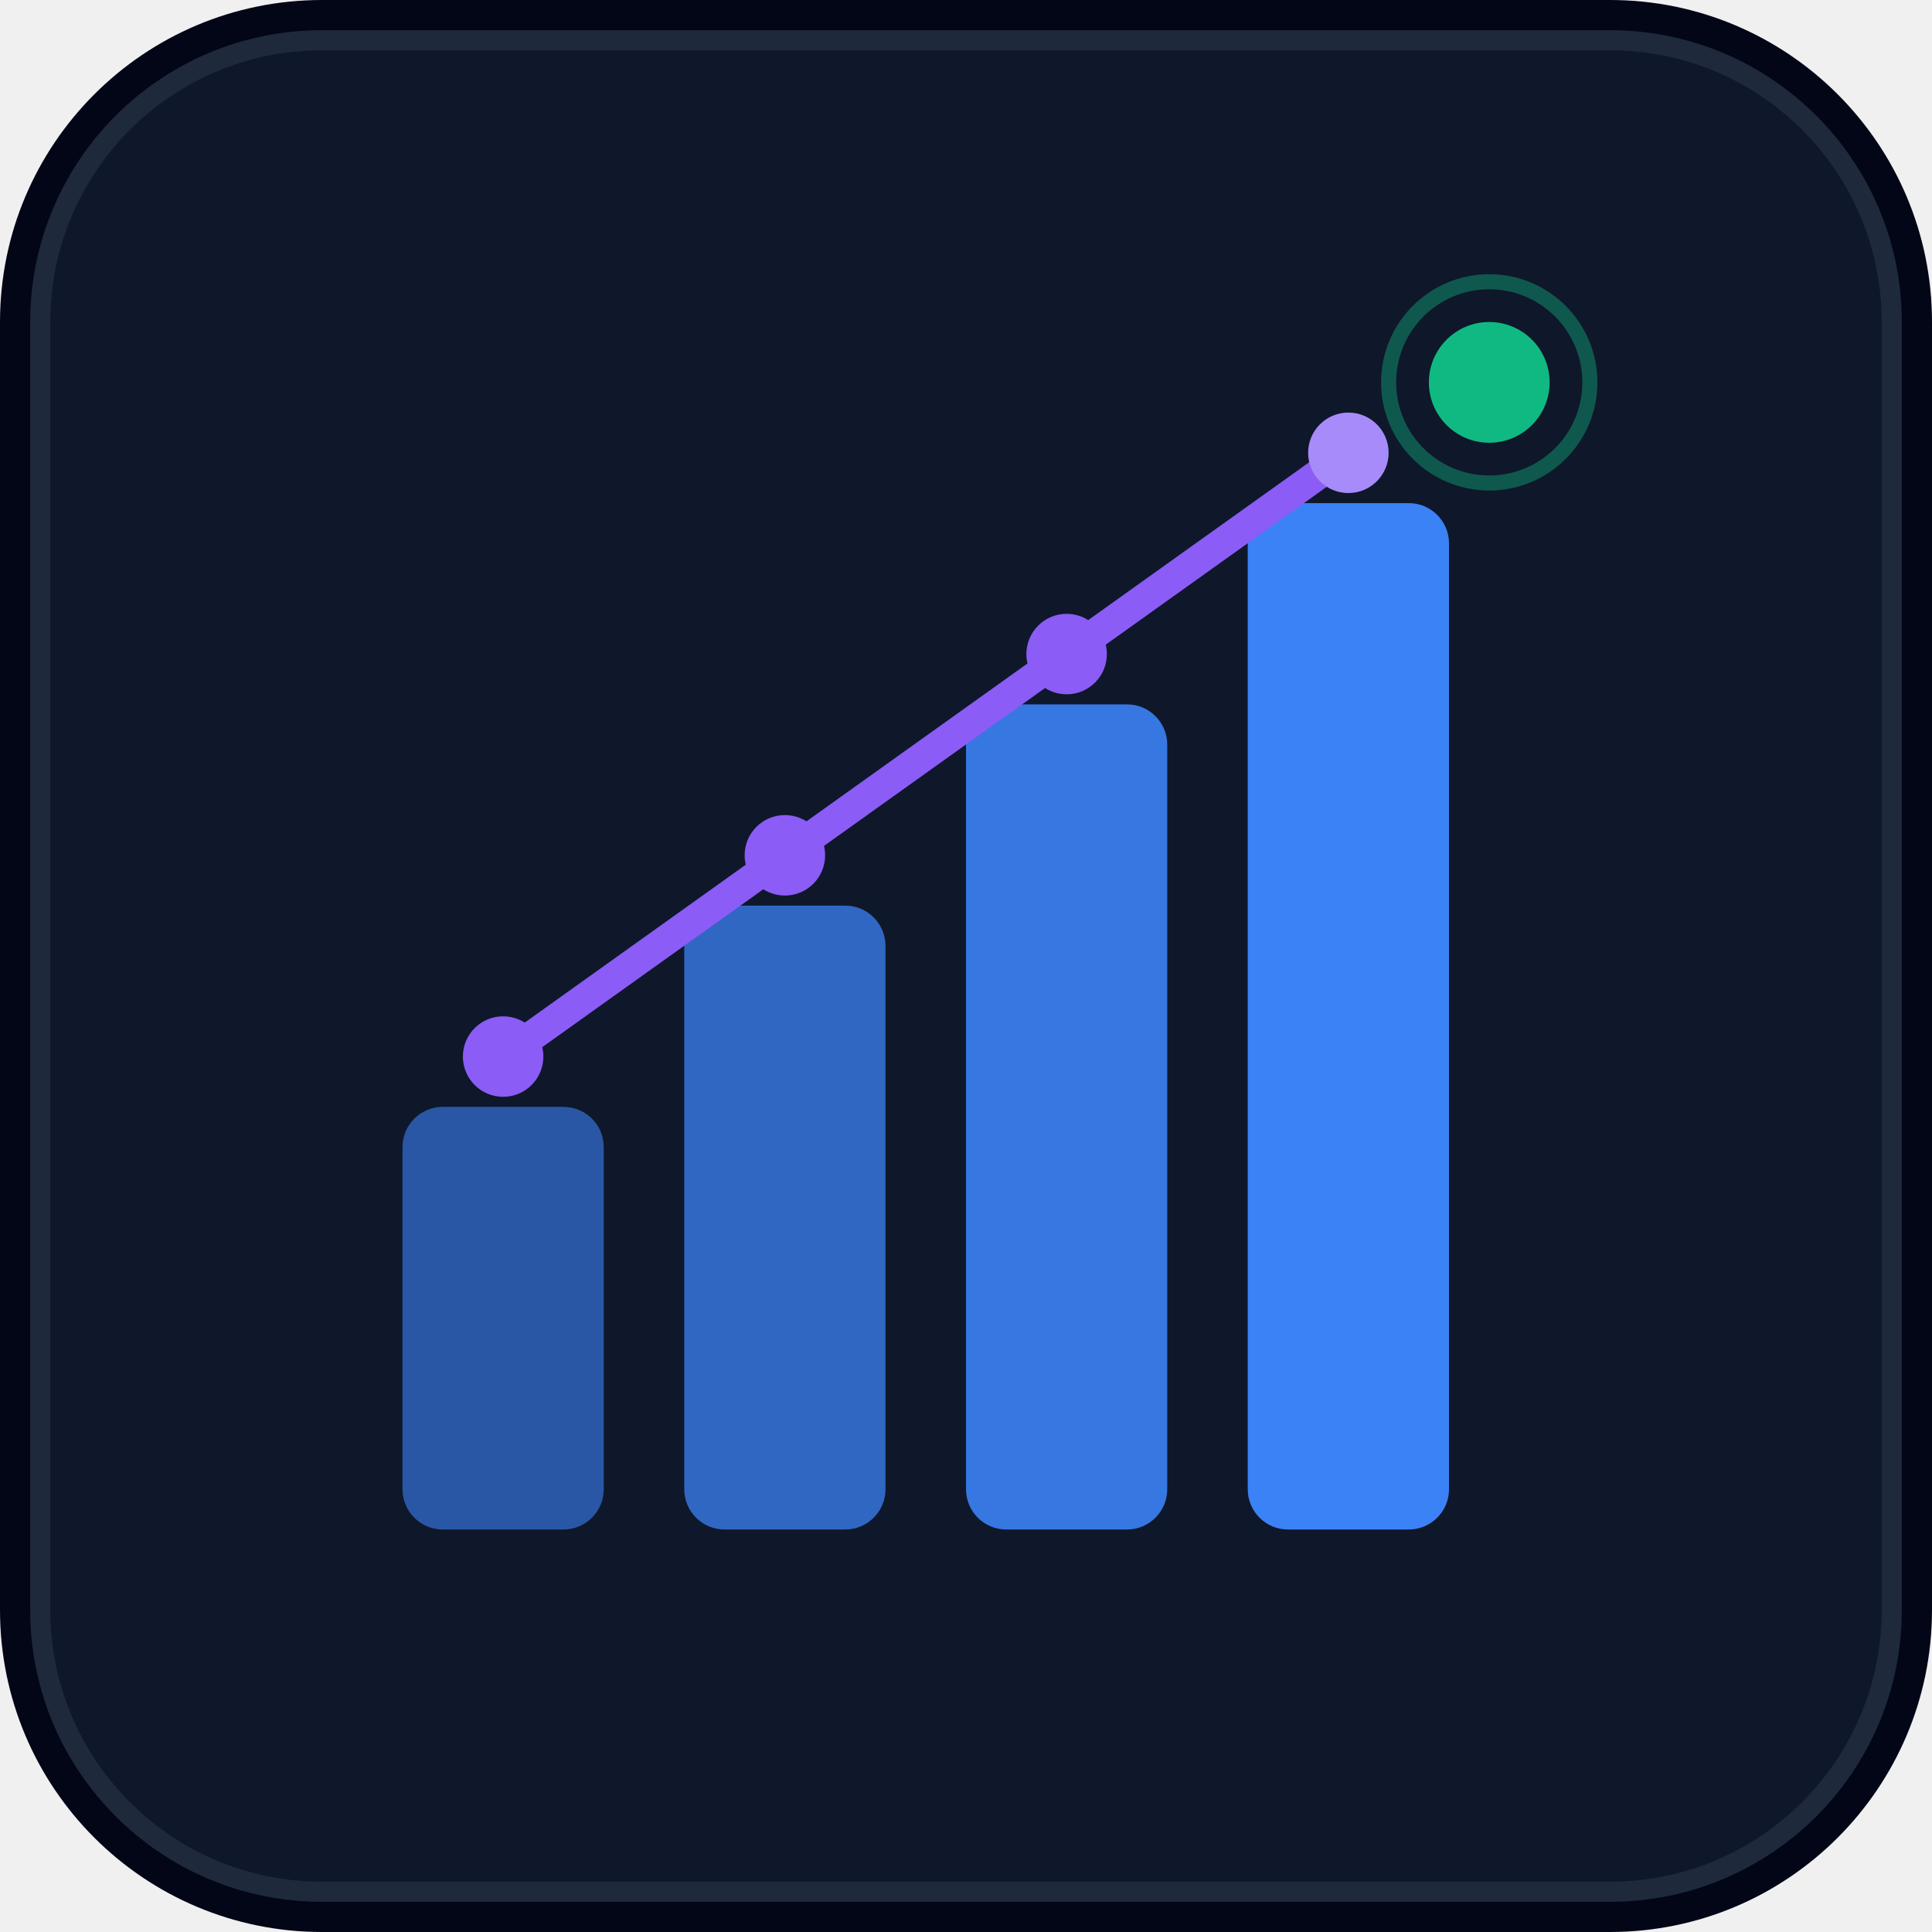
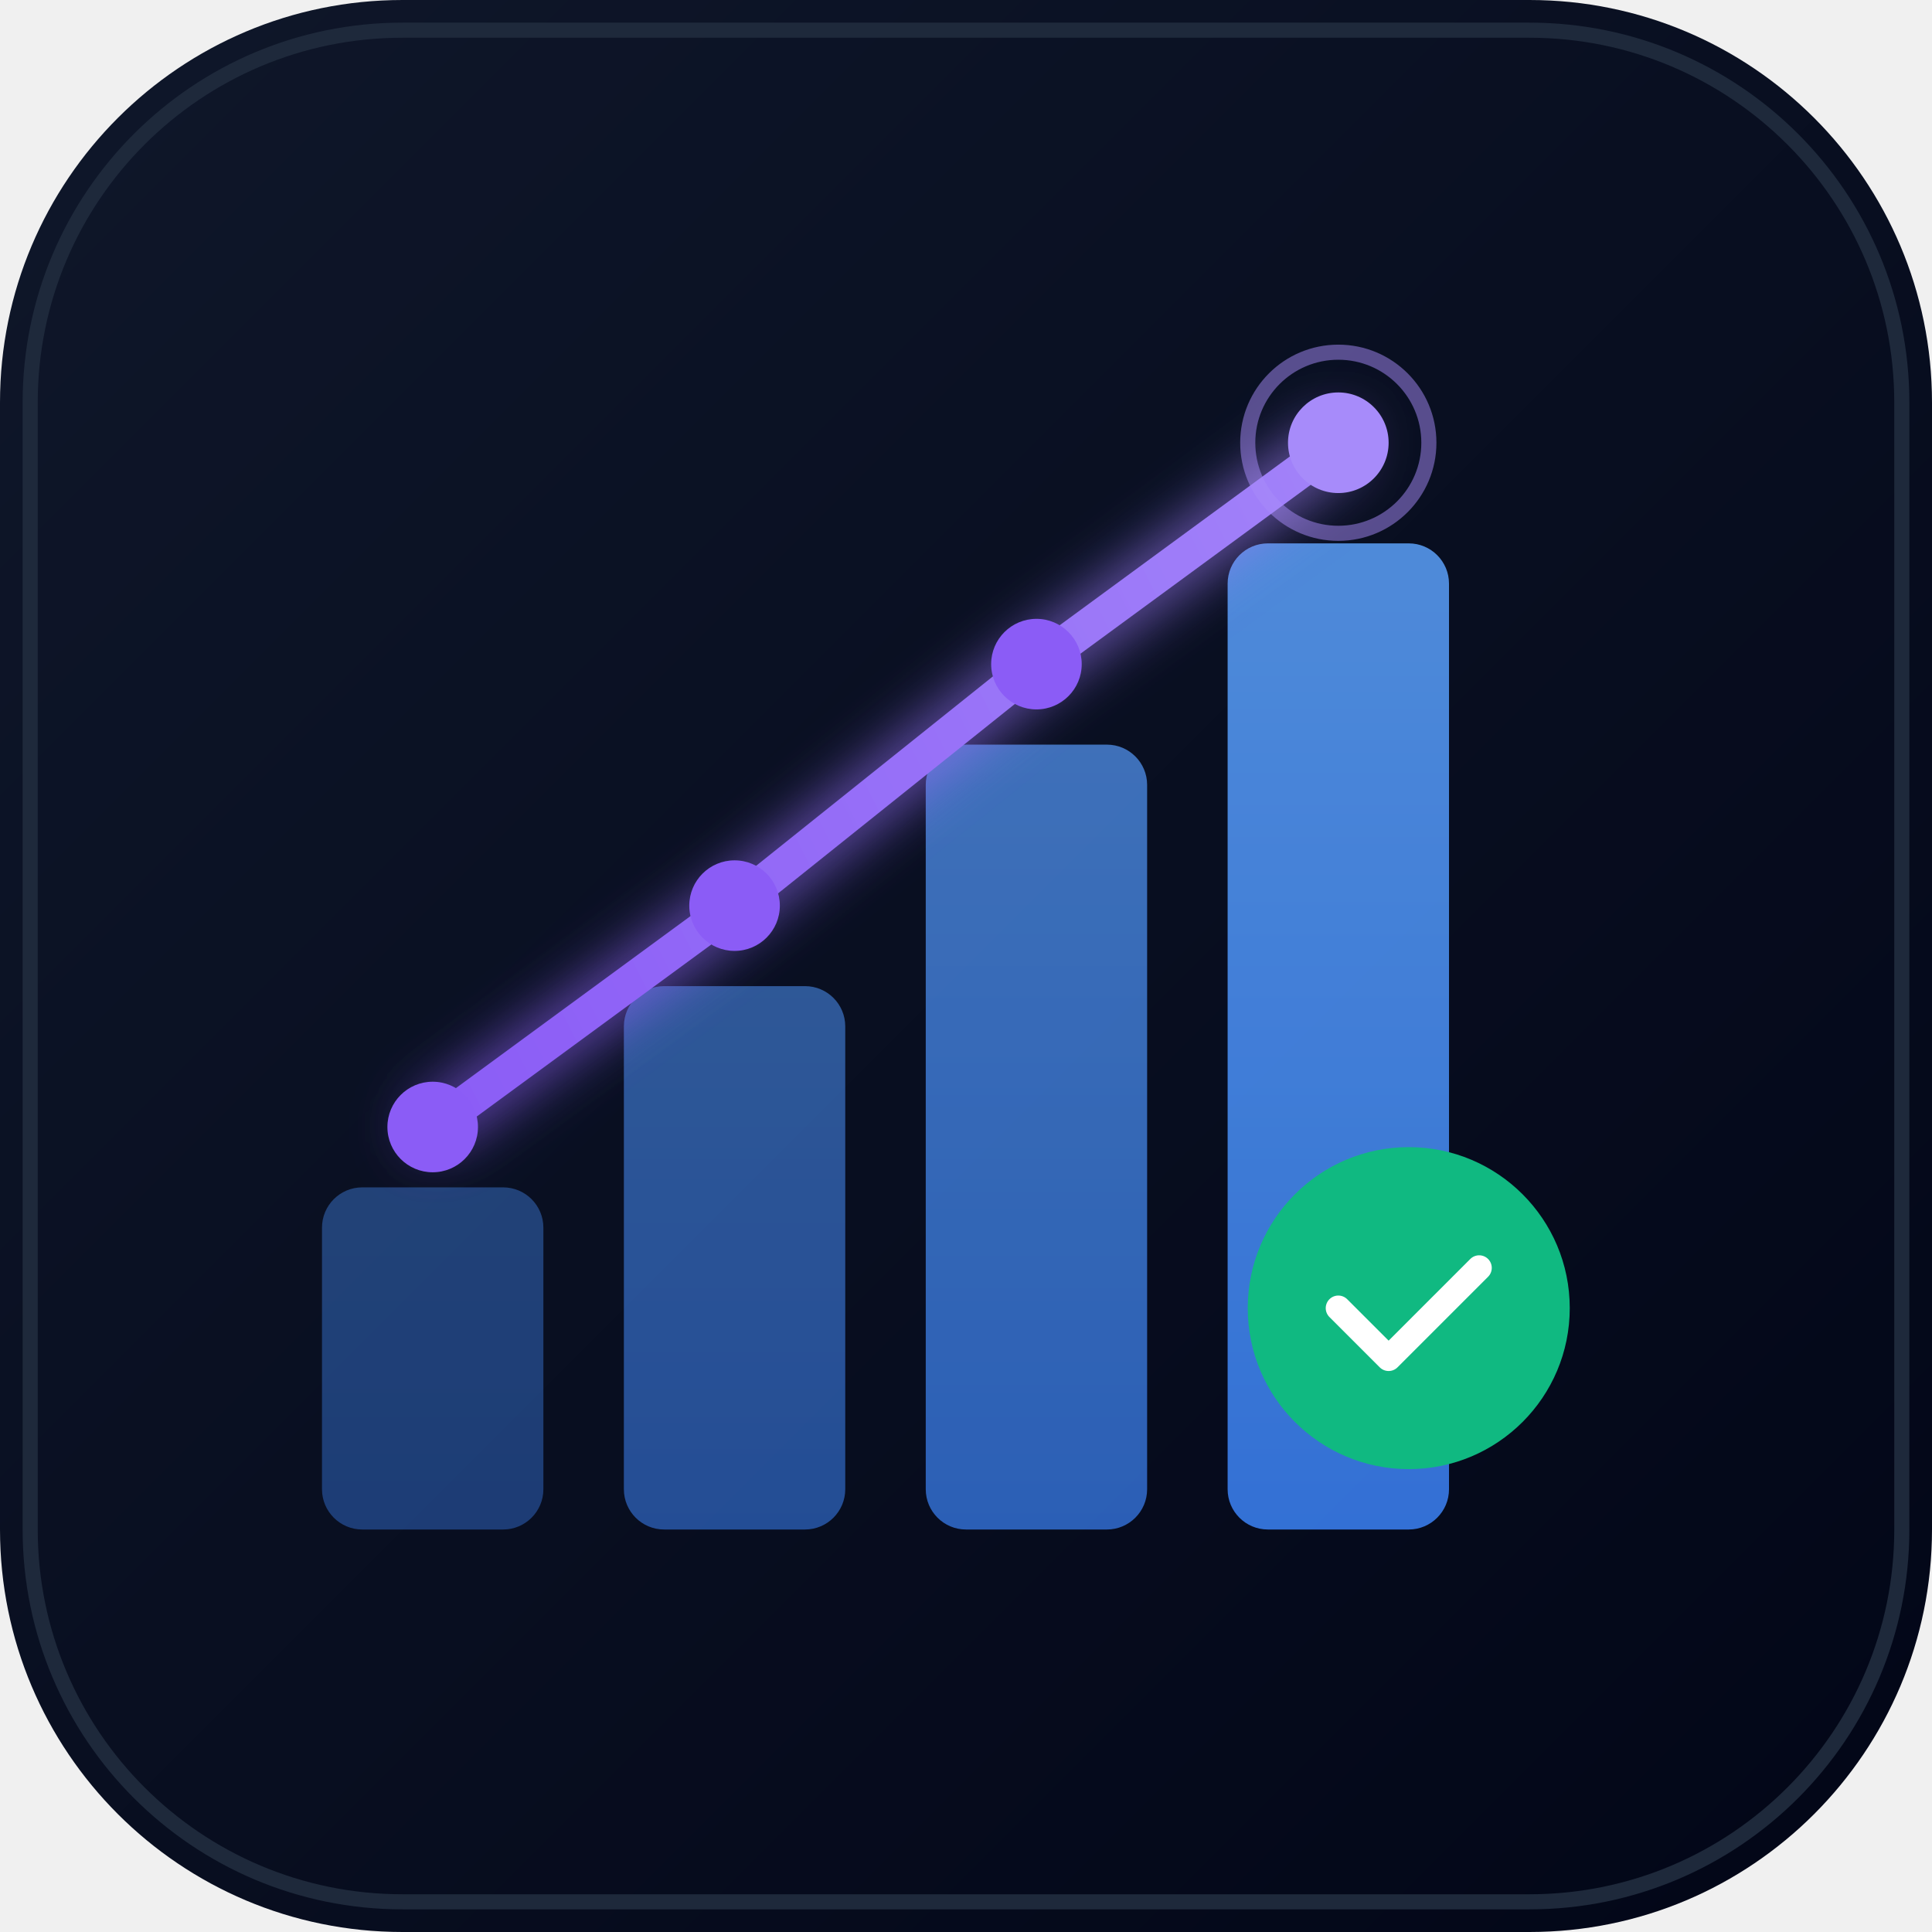
<svg xmlns="http://www.w3.org/2000/svg" width="192" height="192" viewBox="0 0 192 192" fill="none">
-   <rect width="192" height="192" rx="32" fill="#020617" />
-   <rect x="4" y="4" width="184" height="184" rx="28" fill="#0F172A" stroke="#1E293B" stroke-width="2" />
-   <rect x="40" y="110" width="20" height="42" rx="4" fill="#3B82F6" opacity="0.6" />
-   <rect x="68" y="90" width="20" height="62" rx="4" fill="#3B82F6" opacity="0.75" />
-   <rect x="96" y="70" width="20" height="82" rx="4" fill="#3B82F6" opacity="0.9" />
-   <rect x="124" y="50" width="20" height="102" rx="4" fill="#3B82F6" />
-   <path d="M50 105 L78 85 L106 65 L134 45" stroke="#8B5CF6" stroke-width="3" stroke-linecap="round" stroke-linejoin="round" fill="none" />
-   <circle cx="50" cy="105" r="4" fill="#8B5CF6" />
-   <circle cx="78" cy="85" r="4" fill="#8B5CF6" />
-   <circle cx="106" cy="65" r="4" fill="#8B5CF6" />
-   <circle cx="134" cy="45" r="4" fill="#A78BFA" />
-   <circle cx="148" cy="38" r="6" fill="#10B981" />
-   <circle cx="148" cy="38" r="10" fill="none" stroke="#10B981" stroke-width="1.5" opacity="0.4" />
+   <defs>
+     <linearGradient id="bgGrad" x1="0" y1="0" x2="192" y2="192" gradientUnits="userSpaceOnUse">
+       <stop offset="0%" stop-color="#0F172A" />
+       <stop offset="100%" stop-color="#020617" />
+     </linearGradient>
+     <linearGradient id="barGrad" x1="0" y1="152" x2="0" y2="40" gradientUnits="userSpaceOnUse">
+       <stop offset="0%" stop-color="#3B82F6" />
+       <stop offset="100%" stop-color="#60A5FA" />
+     </linearGradient>
+     <linearGradient id="lineGrad" x1="36" y1="96" x2="156" y2="36" gradientUnits="userSpaceOnUse">
+       <stop offset="0%" stop-color="#8B5CF6" />
+       <stop offset="100%" stop-color="#A78BFA" />
+     </linearGradient>
+     <filter id="glow" x="-20%" y="-20%" width="140%" height="140%">
+       <feGaussianBlur stdDeviation="3" result="blur" />
+       <feComposite in="SourceGraphic" in2="blur" operator="over" />
+     </filter>
+   </defs>
+   <rect width="192" height="192" rx="40" fill="url(#bgGrad)" />
+   <rect x="3" y="3" width="186" height="186" rx="37" fill="none" stroke="#1E293B" stroke-width="1.5" />
+   <rect x="32" y="118" width="22" height="34" rx="4" fill="url(#barGrad)" opacity="0.4" />
+   <rect x="62" y="98" width="22" height="54" rx="4" fill="url(#barGrad)" opacity="0.55" />
+   <rect x="92" y="74" width="22" height="78" rx="4" fill="url(#barGrad)" opacity="0.7" />
+   <rect x="122" y="54" width="22" height="98" rx="4" fill="url(#barGrad)" opacity="0.85" />
+   <path d="M43 112 L73 90 L103 66 L133 44" stroke="url(#lineGrad)" stroke-width="3.5" stroke-linecap="round" stroke-linejoin="round" fill="none" filter="url(#glow)" />
+   <circle cx="43" cy="112" r="4.5" fill="#8B5CF6" />
+   <circle cx="73" cy="90" r="4.5" fill="#8B5CF6" />
+   <circle cx="103" cy="66" r="4.5" fill="#8B5CF6" />
+   <circle cx="133" cy="44" r="5" fill="#A78BFA" />
+   <circle cx="133" cy="44" r="9" fill="none" stroke="#A78BFA" stroke-width="1.5" opacity="0.5">
+     <animate attributeName="r" values="9;15;9" dur="2s" repeatCount="indefinite" />
+     <animate attributeName="opacity" values="0.5;0;0.5" dur="2s" repeatCount="indefinite" />
+   </circle>
+   <g transform="translate(140, 130)">
+     <circle cx="0" cy="0" r="16" fill="#10B981" />
+     <path d="M-7 0 L-2 5 L7 -4" stroke="white" stroke-width="2.5" stroke-linecap="round" stroke-linejoin="round" fill="none" />
+   </g>
</svg>
